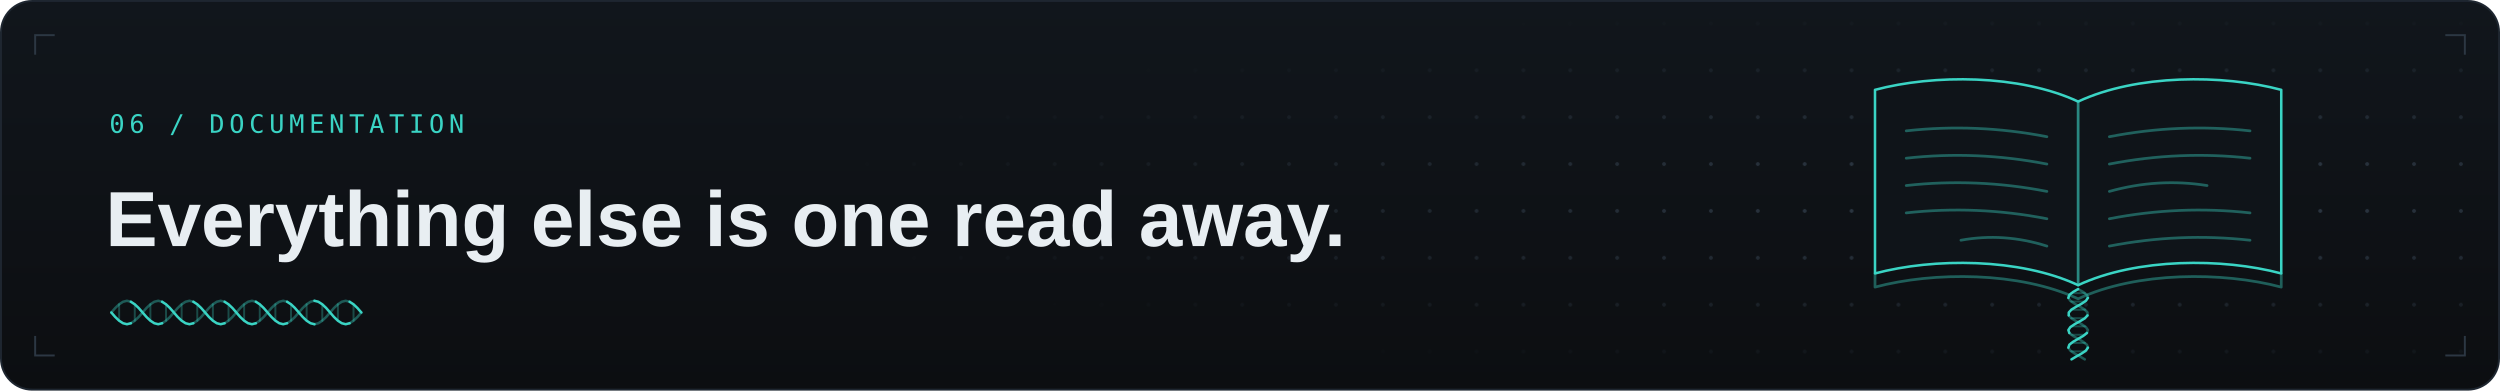
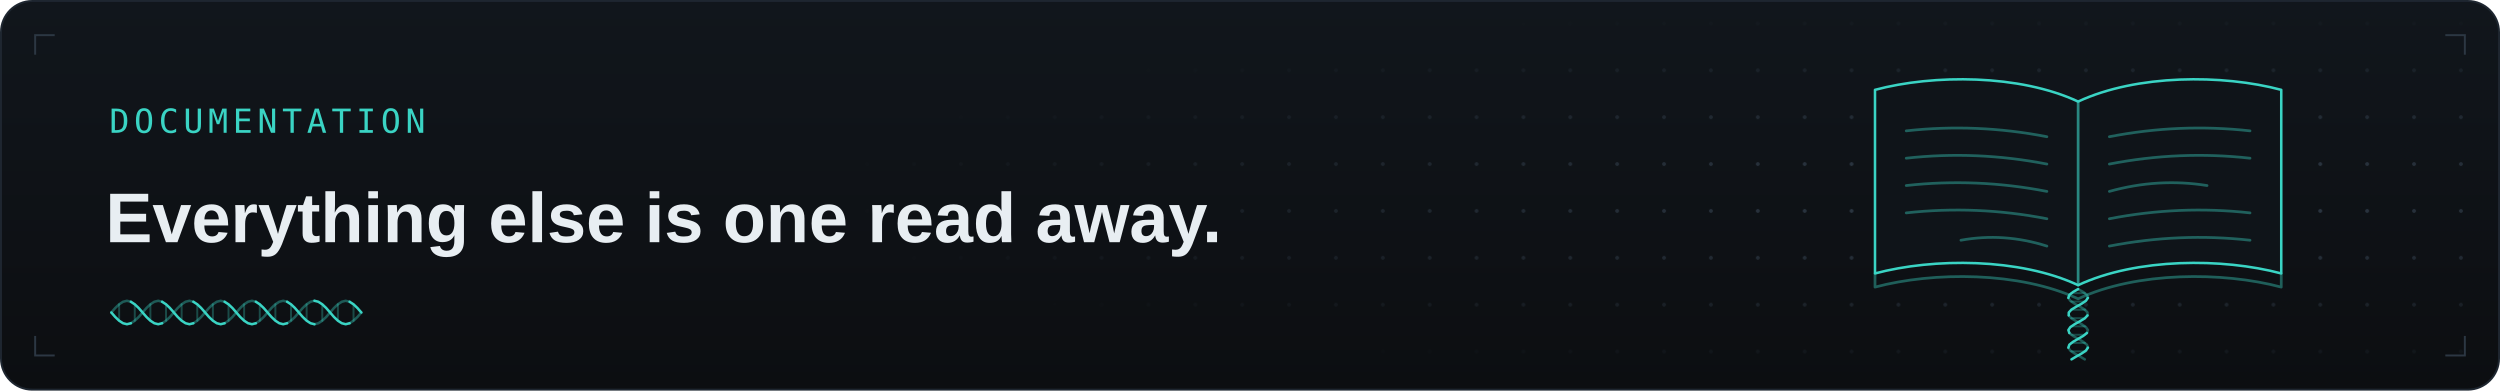
<svg xmlns="http://www.w3.org/2000/svg" viewBox="0 0 1280 200" width="1280" height="200" role="img" aria-label="Documentation — everything else is one read away">
  <style>
.w{font-family:"Segoe UI", -apple-system, "Helvetica Neue", Arial, sans-serif;fill:#E8EEF2}
.m{font-family:ui-monospace, SFMono-Regular, Menlo, Consolas, monospace}
- .gl,.pu{fill:none;stroke:#B6F5EC;stroke-linecap:round;opacity:0}
- .gl{stroke-width:2;stroke-dasharray:7 193;stroke-dashoffset:9}
- .pu{stroke-width:1.6;stroke-dasharray:3 197;stroke-dashoffset:5}
- @media (prefers-reduced-motion:no-preference){
- .gl{opacity:.9;animation:run 7s linear infinite}
- .pu{opacity:.95;animation:run 4.5s cubic-bezier(.4,0,.3,1) infinite}
- .d1{animation-delay:.5s}.d2{animation-delay:1s}.d3{animation-delay:1.5s}.d4{animation-delay:2s}
- .rp{animation:rip 3.6s ease-out infinite}
- .bl{animation:bl 1.2s steps(1) infinite}
- @keyframes run{to{stroke-dashoffset:-102}}
- @keyframes rip{0%,100%{opacity:1}50%{opacity:.35}}
- @keyframes bl{50%{opacity:0}}
- }
</style>
  <defs>
    <linearGradient id="bg" x1="0" y1="0" x2="0" y2="1">
      <stop offset="0" stop-color="#11161C" />
      <stop offset="1" stop-color="#0C0E11" />
    </linearGradient>
    <pattern id="dots" width="24" height="24" patternUnits="userSpaceOnUse">
      <circle cx="12" cy="12" r="1" fill="#303C49" />
    </pattern>
    <radialGradient id="fade" cx="0.83" cy="0.5" r="0.5">
      <stop offset="0" stop-color="#fff" />
      <stop offset="1" stop-color="#fff" stop-opacity="0" />
    </radialGradient>
    <mask id="mk">
      <rect width="1280" height="200" fill="url(#fade)" />
    </mask>
  </defs>
  <rect x=".5" y=".5" width="1279" height="199" rx="16" fill="url(#bg)" stroke="#1E2630" />
  <rect width="1280" height="200" fill="url(#dots)" mask="url(#mk)" />
  <path d="M28,18H18V28M1252,18H1262V28M28,182H18V172M1252,182H1262V172" fill="none" stroke="#2C3743" />
-   <text class="m" x="56" y="68" font-size="13" fill="#3AD4C4" letter-spacing="2.4">06 / DOCUMENTATION</text>
-   <text class="w" x="54" y="126" font-size="40" font-weight="600">Everything else is one read away.</text>
+   <text class="m" x="56" y="68" font-size="17" fill="#3AD4C4" letter-spacing="2.4">DOCUMENTATION</text>
+   <text class="w" x="54" y="124" font-size="36" font-weight="600">Everything else is one read away.</text>
  <g fill="none" stroke="#3AD4C4" stroke-linecap="round" stroke-linejoin="round">
    <path d="M61,164.2L61,155.8M69,164.2L69,155.8M77,155.8L77,164.2M85,155.8L85,164.2M93,164.2L93,155.8M101,164.2L101,155.8M109,155.8L109,164.2M117,155.8L117,164.2M125,164.2L125,155.8M133,164.2L133,155.8M141,155.8L141,164.2M149,155.8L149,164.2M157,164.2L157,155.8M165,164.2L165,155.8M173,155.8L173,164.2M181,155.8L181,164.2" stroke-width="1" opacity=".3" />
    <g stroke-width="1.3">
      <path d="M57,160L59,162.3L61,164.2L63,165.5L65,166L67,165.5" opacity="1" />
      <path d="M67,165.5L69,164.2L71,162.3L73,160L75,157.7L77,155.8L79,154.5L81,154L83,154.5" opacity="0.38" />
      <path d="M83,154.5L85,155.8L87,157.7L89,160L91,162.3L93,164.2L95,165.5L97,166L99,165.5" opacity="1" />
      <path d="M99,165.5L101,164.2L103,162.3L105,160L107,157.7L109,155.8L111,154.5L113,154L115,154.5" opacity="0.38" />
      <path d="M115,154.5L117,155.8L119,157.7L121,160L123,162.3L125,164.2L127,165.5L129,166L131,165.5" opacity="1" />
      <path d="M131,165.5L133,164.2L135,162.3L137,160L139,157.7L141,155.8L143,154.5L145,154L147,154.5" opacity="0.38" />
      <path d="M147,154.5L149,155.8L151,157.7L153,160L155,162.3L157,164.2L159,165.5L161,166" opacity="1" />
      <path d="M161,166L163,165.5L165,164.2L167,162.3L169,160L171,157.7L173,155.8L175,154.5L177,154L179,154.5" opacity="0.38" />
      <path d="M179,154.5L181,155.8L183,157.7L185,160" opacity="1" />
      <path d="M57,160L59,157.7L61,155.8L63,154.5L65,154L67,154.5" opacity="0.38" />
      <path d="M67,154.5L69,155.8L71,157.7L73,160L75,162.3L77,164.2L79,165.5L81,166L83,165.5" opacity="1" />
      <path d="M83,165.5L85,164.2L87,162.3L89,160L91,157.7L93,155.8L95,154.5L97,154L99,154.5" opacity="0.38" />
      <path d="M99,154.5L101,155.8L103,157.7L105,160L107,162.3L109,164.2L111,165.5L113,166L115,165.5" opacity="1" />
      <path d="M115,165.5L117,164.2L119,162.3L121,160L123,157.7L125,155.8L127,154.5L129,154L131,154.5" opacity="0.38" />
      <path d="M131,154.5L133,155.8L135,157.7L137,160L139,162.3L141,164.2L143,165.5L145,166L147,165.5" opacity="1" />
      <path d="M147,165.5L149,164.2L151,162.3L153,160L155,157.7L157,155.8L159,154.5L161,154" opacity="0.38" />
      <path d="M161,154L163,154.5L165,155.8L167,157.7L169,160L171,162.3L173,164.2L175,165.5L177,166L179,165.5" opacity="1" />
      <path d="M179,165.5L181,164.2L183,162.3L185,160" opacity="0.38" />
    </g>
  </g>
  <g fill="none" stroke-width="1.4" stroke="#3AD4C4" stroke-linecap="round" stroke-linejoin="round">
    <path d="M960,140v7C990,139 1034,139 1064,153M1168,140v7C1138,139 1094,139 1064,153" opacity=".4" />
    <path d="M1064,52C1034,38 990,38 960,46V140C990,132 1034,132 1064,146M1064,52C1094,38 1138,38 1168,46V140C1138,132 1094,132 1064,146" fill="#0F1419" stroke-width="1.3" />
    <path d="M1064,52V146" opacity=".6" />
    <path d="M1048,70q-36,-7 -72,-3M1080,70q36,-7 72,-3M1048,84q-36,-7 -72,-3M1080,84q36,-7 72,-3M1048,98q-36,-7 -72,-3M1080,98q25,-7 50,-3M1048,112q-36,-7 -72,-3M1080,112q36,-7 72,-3M1048,126q-22,-7 -44,-3M1080,126q36,-7 72,-3" opacity=".4" />
  </g>
  <g fill="none" stroke="#3AD4C4" stroke-linecap="round" stroke-linejoin="round">
    <path d="M1060.5,150.1L1067.5,150.1M1060.5,154.4L1067.5,154.4M1067.5,158.6L1060.5,158.6M1067.5,162.9L1060.5,162.9M1060.5,167.1L1067.5,167.1M1060.5,171.4L1067.5,171.4M1067.5,175.6L1060.5,175.6M1067.5,179.9L1060.5,179.9" stroke-width="1" opacity=".3" />
    <g stroke-width="1.3">
      <path d="M1064,148L1061.4,149.5L1059.5,151L1059,152.5" opacity="1" />
      <path d="M1059,152.5L1060,154L1062.2,155.5L1064.9,157L1067.4,158.5L1068.8,160L1068.8,161.5" opacity="0.38" />
      <path d="M1068.8,161.5L1067.4,163L1064.9,164.5L1062.2,166L1060,167.5L1059,169L1059.5,170.5" opacity="1" />
      <path d="M1059.5,170.5L1061.4,172L1064,173.5L1066.6,175L1068.5,176.5L1069,178" opacity="0.38" />
      <path d="M1069,178L1068,179.5L1065.8,181L1063.1,182.5L1060.6,184" opacity="1" />
      <path d="M1064,148L1066.6,149.5L1068.5,151L1069,152.5" opacity="0.38" />
      <path d="M1069,152.5L1068,154L1065.8,155.5L1063.1,157L1060.6,158.5L1059.2,160L1059.2,161.5" opacity="1" />
      <path d="M1059.2,161.5L1060.6,163L1063.1,164.5L1065.8,166L1068,167.5L1069,169L1068.5,170.5" opacity="0.38" />
      <path d="M1068.5,170.5L1066.6,172L1064,173.5L1061.4,175L1059.5,176.5L1059,178" opacity="1" />
      <path d="M1059,178L1060,179.5L1062.2,181L1064.9,182.5L1067.4,184" opacity="0.38" />
    </g>
  </g>
</svg>
